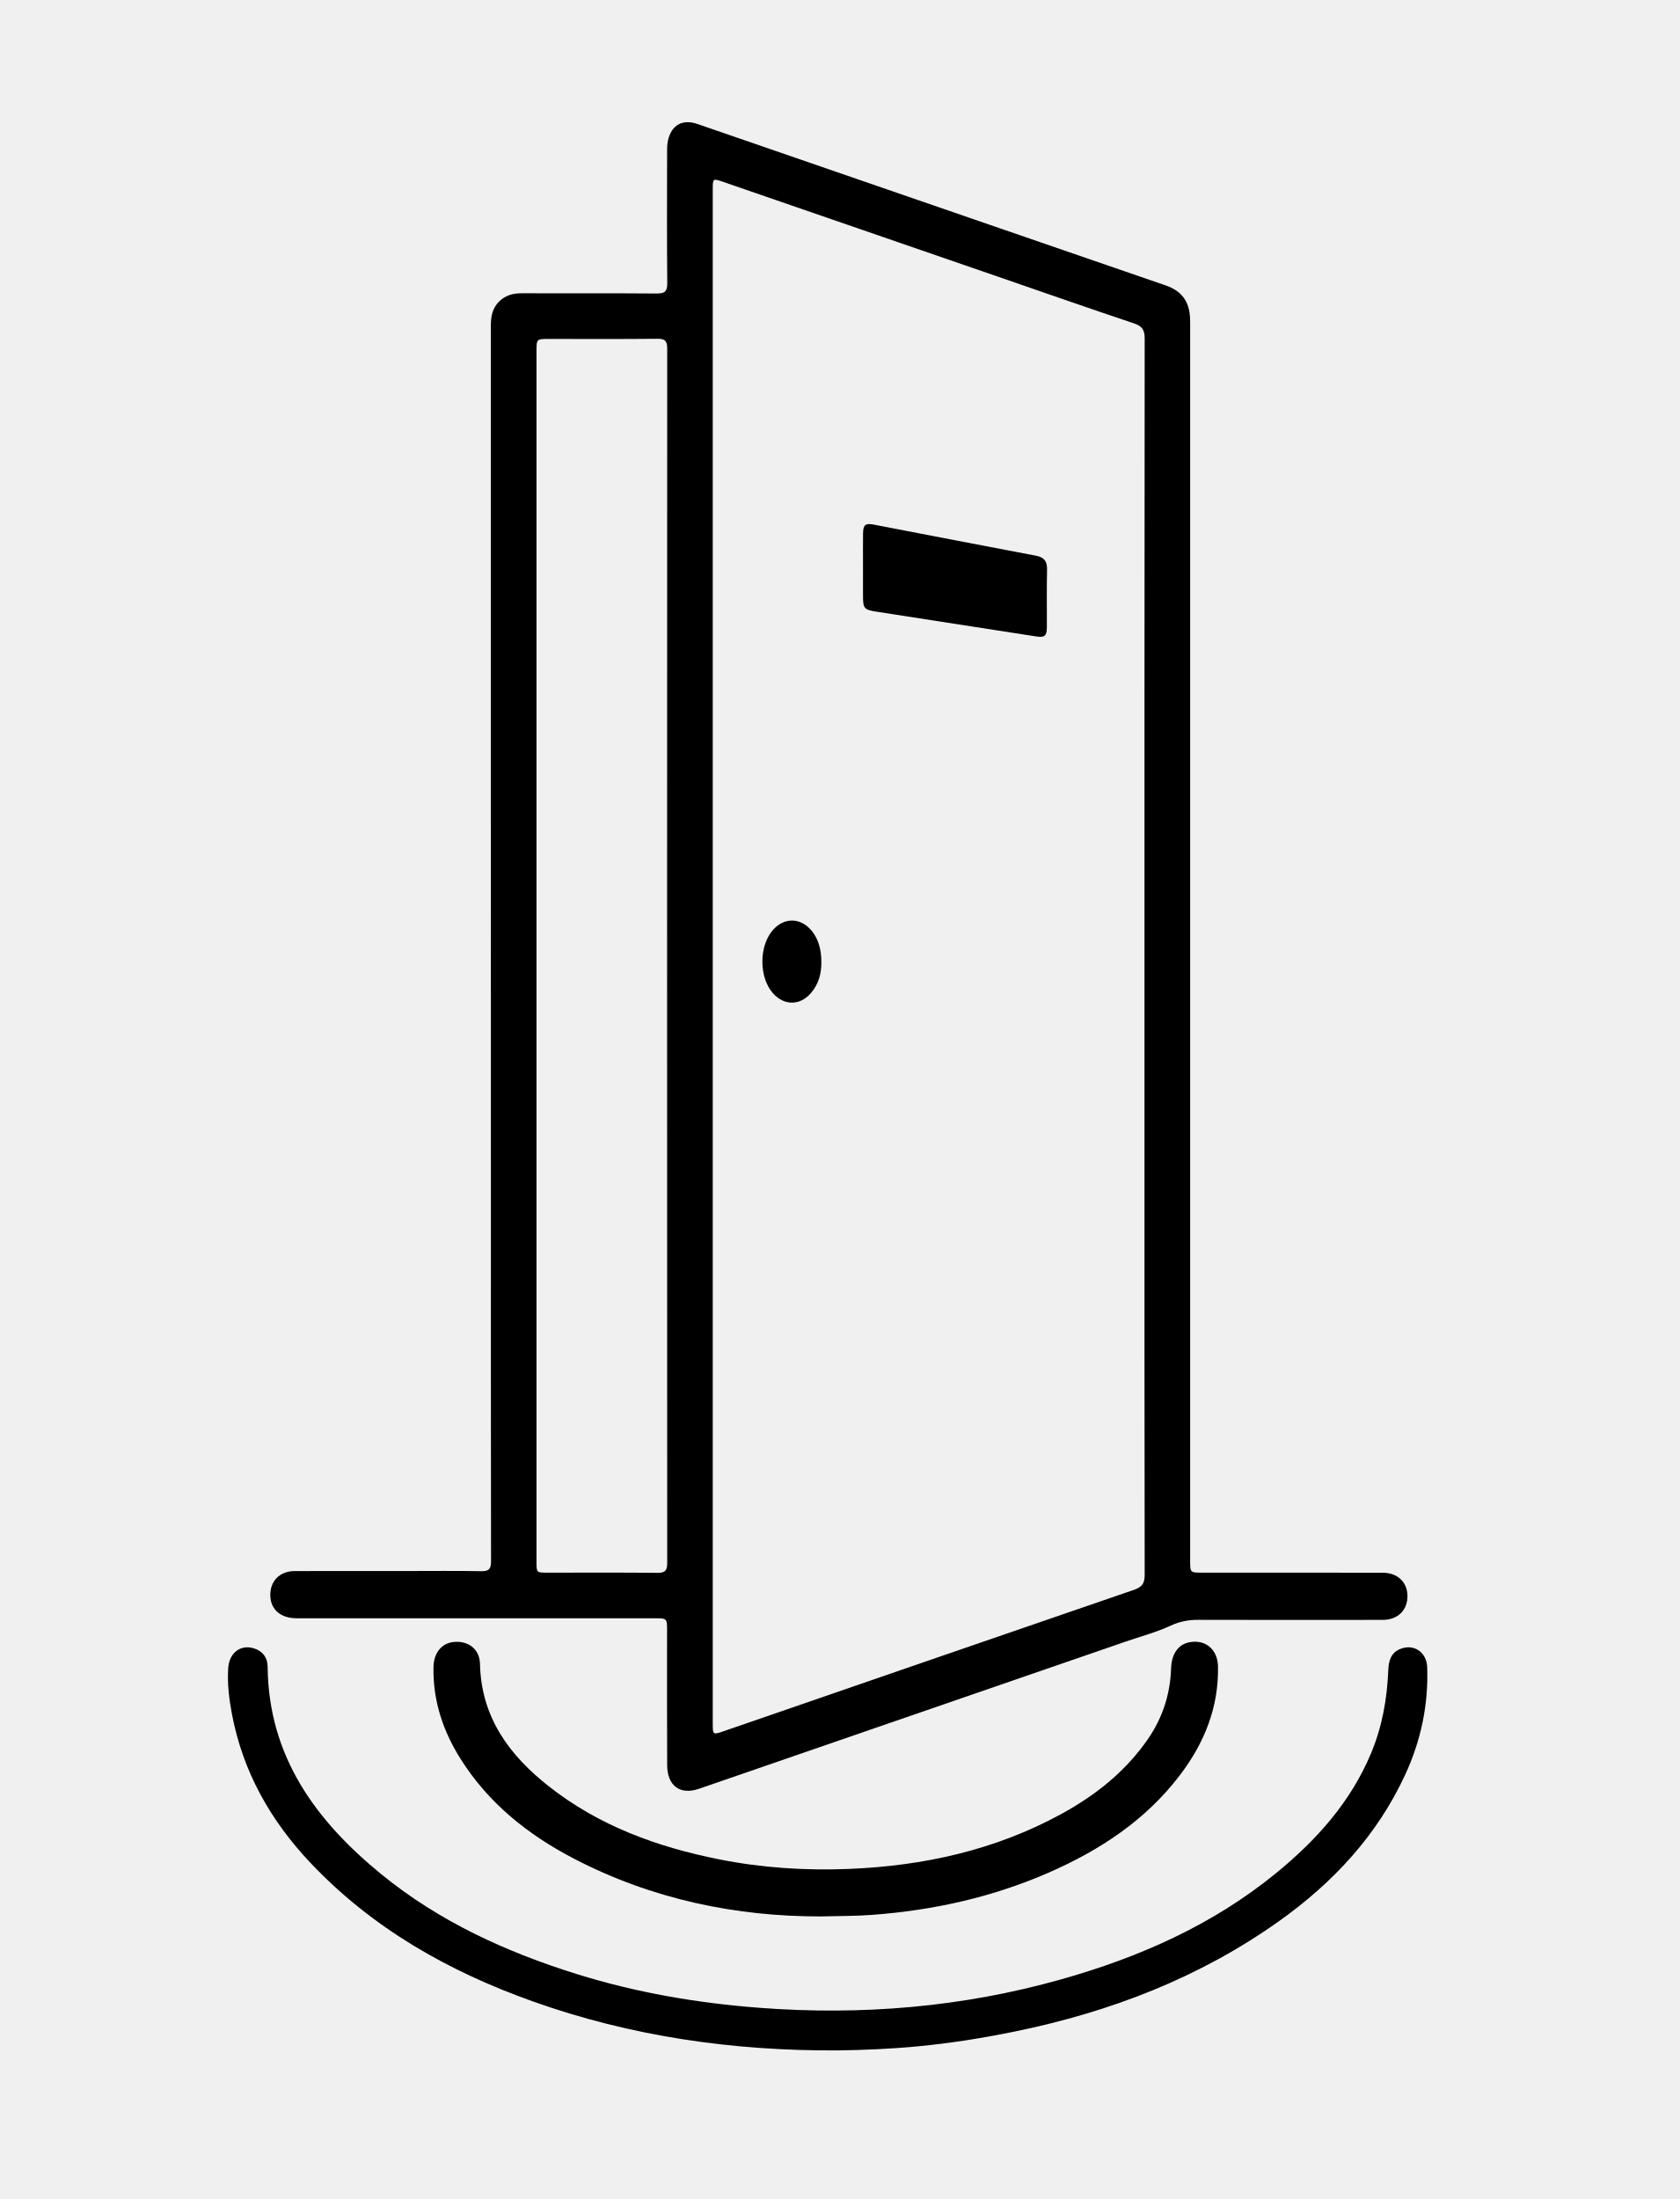
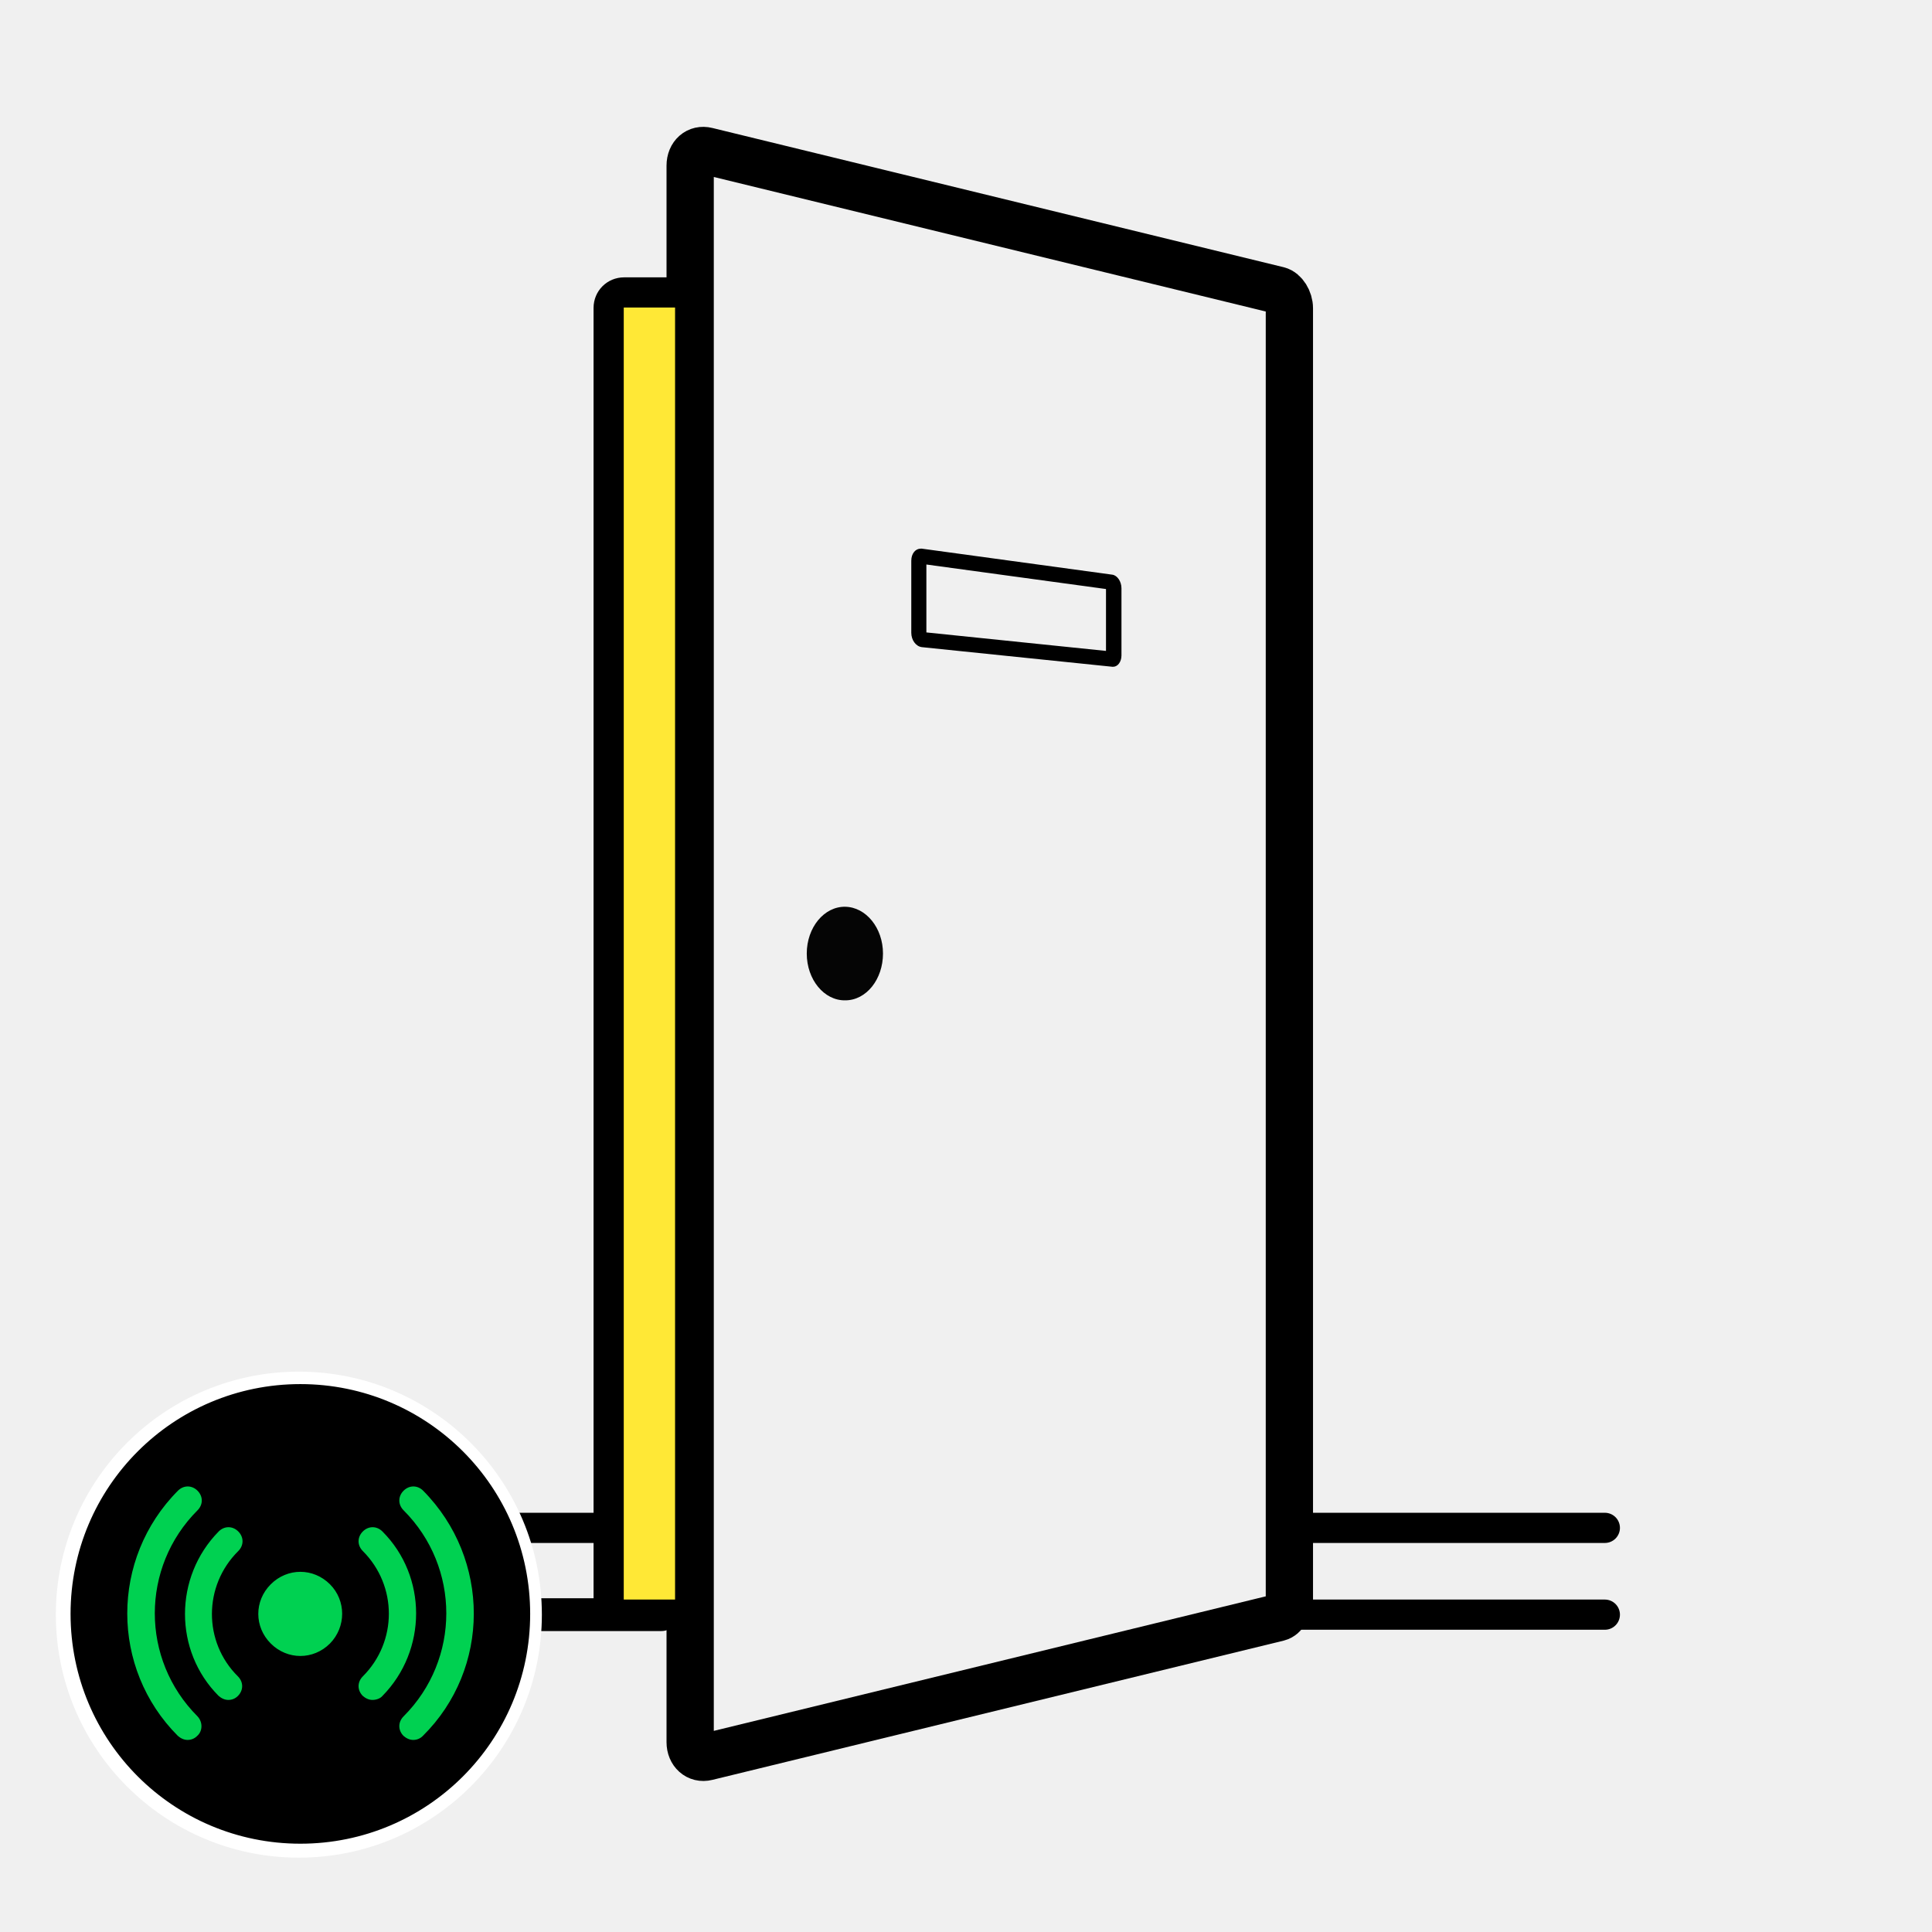
- <svg xmlns="http://www.w3.org/2000/svg" version="1.1" id="Layer_1" x="0px" y="0px" width="1020px" height="1335.555px" viewBox="0 0 1020 1335.555" enable-background="new 0 0 1020 1335.555" xml:space="preserve">
-   <g>
-     <g>
-       <path fill="none" d="M0.5,677.006c0-218.333,0.011-436.667-0.093-655C0.405,18.257,1.251,17.412,5,17.413    c338.667,0.1,677.333,0.1,1016,0c3.749-0.001,4.594,0.844,4.593,4.593c-0.099,437-0.099,874,0,1311    c0.001,3.749-0.844,4.594-4.593,4.593c-338.667-0.1-677.333-0.1-1016,0.001c-3.749,0.001-4.595-0.845-4.593-4.594    C0.511,1114.339,0.5,895.673,0.5,677.006z M722.852,571.858c0-123.654,0-247.309-0.002-370.963c0-2.499,0.048-5.002-0.051-7.498    c-0.413-10.394-5.146-16.721-14.856-20.062c-35.751-12.306-71.5-24.619-107.243-36.947    c-59.048-20.365-118.084-40.764-177.143-61.095c-9.147-3.149-15.806,0.673-17.887,10.176c-0.527,2.407-0.497,4.964-0.5,7.452    c-0.033,26.331-0.163,52.663,0.1,78.991c0.052,5.213-1.613,6.391-6.552,6.35c-27.329-0.222-54.661-0.069-81.991-0.135    c-5.057-0.012-9.53,1.182-13.282,4.699c-4.526,4.243-5.342,9.623-5.34,15.518c0.054,176.648,0.044,353.298,0.044,529.946    c0,73.326-0.037,146.652,0.087,219.978c0.007,4.527-1.173,6.078-5.874,5.99c-14.994-0.278-29.995-0.104-44.994-0.103    c-22.831,0.002-45.662-0.048-68.493,0.034c-9.144,0.033-15.076,6.326-14.692,15.228c0.358,8.314,6.389,13.43,16.005,13.432    c72.493,0.016,144.985,0.009,217.478,0.011c7.479,0,7.48,0.004,7.482,7.688c0.007,27.164-0.084,54.328,0.063,81.492    c0.069,12.625,7.904,18.305,19.256,14.389c86.286-29.767,172.572-59.531,258.859-89.294c9.29-3.204,18.89-5.734,27.764-9.837    c5.539-2.562,10.795-3.51,16.68-3.493c37.329,0.104,74.659,0.079,111.989,0.029c9.315-0.012,15.288-6.027,15.066-14.871    c-0.207-8.252-6.159-13.775-15.147-13.786c-36.497-0.043-72.993-0.02-109.489-0.022c-7.332-0.001-7.337-0.005-7.337-7.334    C722.852,822.499,722.852,697.178,722.852,571.858z M508.194,1245.319c33.13-0.475,64.559-2.536,108.529-11.562    c57.751-11.854,111.868-32.63,160.171-67.006c32.696-23.269,59.427-51.912,76.481-88.716c9.601-20.721,14.27-42.555,13.44-65.456    c-0.33-9.129-8.023-14.388-16.271-11.12c-5.879,2.33-7.14,7.395-7.365,13.016c-0.7,17.438-3.735,34.365-10.535,50.563    c-12.404,29.555-33.1,52.556-57.486,72.505c-38.598,31.573-83.247,51.276-130.795,64.655    c-59.895,16.854-121.003,21.97-183.017,17.243c-37.66-2.87-74.679-9.166-110.745-20.406    c-43.113-13.438-83.791-31.968-119.031-60.742c-39.952-32.622-68.528-71.715-69.022-126.104c-0.047-5.207-2.731-9.205-7.99-10.957    c-8.23-2.743-15.347,2.396-15.962,11.963c-0.601,9.345,0.534,18.644,2.268,27.812c6.605,34.936,23.357,64.61,47.569,90.248    c37.703,39.923,84.044,66.078,135.282,84.33C383.371,1236.836,445.051,1245.599,508.194,1245.319z M498.716,1163.93    c12.238-0.285,21.71-0.244,31.208-0.955c37.021-2.775,72.76-10.694,106.845-25.572c31.142-13.593,58.918-31.778,79.809-59.202    c14.872-19.523,23.67-41.213,23.186-66.119c-0.198-10.187-7.432-16.377-17-14.73c-7.009,1.205-11.197,6.925-11.498,15.998    c-0.516,15.568-5.113,29.806-13.905,42.635c-13.594,19.838-31.927,34.356-52.776,45.75    c-40.144,21.935-83.629,31.512-128.955,33.35c-26.521,1.075-52.945-0.639-79.042-5.854c-37.531-7.5-72.806-20.323-103.27-44.315    c-24.171-19.037-41.077-42.052-41.794-74.396c-0.199-8.978-7.169-14.16-15.971-13.271c-7.257,0.733-12.095,6.582-12.266,15.171    c-0.403,20.291,5.663,38.711,16.383,55.748c16.909,26.876,40.716,45.942,68.517,60.469    C396.208,1153.728,447.627,1164.058,498.716,1163.93z" />
-       <path fill-rule="evenodd" clip-rule="evenodd" d="M722.852,571.858c0,125.32,0,250.642,0.001,375.962    c0,7.329,0.005,7.333,7.337,7.334c36.496,0.003,72.992-0.021,109.489,0.022c8.988,0.011,14.94,5.534,15.147,13.786    c0.222,8.844-5.751,14.859-15.066,14.871c-37.33,0.05-74.66,0.075-111.989-0.029c-5.885-0.017-11.141,0.932-16.68,3.493    c-8.874,4.103-18.474,6.633-27.764,9.837c-86.287,29.763-172.573,59.527-258.859,89.294c-11.353,3.916-19.188-1.764-19.256-14.389    c-0.148-27.164-0.056-54.328-0.063-81.492c-0.002-7.685-0.003-7.688-7.482-7.688c-72.493-0.002-144.985,0.005-217.478-0.011    c-9.616-0.002-15.647-5.117-16.005-13.432c-0.384-8.901,5.548-15.194,14.692-15.228c22.831-0.082,45.662-0.032,68.493-0.034    c14.999-0.001,30-0.176,44.994,0.103c4.701,0.088,5.881-1.463,5.874-5.99c-0.124-73.325-0.087-146.651-0.087-219.978    c0-176.648,0.01-353.298-0.044-529.946c-0.002-5.895,0.814-11.274,5.34-15.518c3.751-3.518,8.225-4.711,13.282-4.699    c27.33,0.065,54.662-0.087,81.991,0.135c4.938,0.041,6.604-1.137,6.552-6.35c-0.262-26.328-0.132-52.66-0.1-78.991    c0.003-2.488-0.027-5.045,0.5-7.452c2.082-9.503,8.74-13.325,17.887-10.176c59.059,20.331,118.095,40.729,177.143,61.095    c35.743,12.328,71.492,24.642,107.243,36.947c9.71,3.342,14.443,9.669,14.856,20.062c0.099,2.496,0.051,4.999,0.051,7.498    C722.852,324.549,722.852,448.203,722.852,571.858z M432.894,580.505c0,155.332-0.001,310.664,0.001,465.996    c0,7.196,0.018,7.219,6.718,4.907c82.987-28.628,165.956-57.311,248.999-85.776c4.943-1.694,6.629-3.84,6.62-9.134    c-0.171-96.832-0.125-193.664-0.125-290.497c0-153.499-0.029-306.998,0.123-460.496c0.005-5.293-1.656-7.48-6.617-9.142    c-28.273-9.467-56.414-19.33-84.601-29.056c-54.957-18.961-109.913-37.923-164.873-56.876c-6.216-2.144-6.226-2.116-6.245,4.577    c-0.003,1.167,0,2.334,0,3.5C432.894,272.508,432.894,426.506,432.894,580.505z M325.852,580.506    c0,122.666,0,245.332,0.002,367.998c0,6.633,0.013,6.646,6.522,6.647c22.333,0.007,44.667-0.126,66.999,0.105    c4.717,0.049,5.859-1.496,5.858-6.003c-0.095-245.832-0.095-491.664,0-737.496c0.001-4.509-1.142-6.053-5.858-6.003    c-21.998,0.232-43.999,0.102-65.999,0.104c-7.519,0-7.523,0.004-7.523,7.649C325.852,335.841,325.852,458.174,325.852,580.506z" />
-       <path fill-rule="evenodd" clip-rule="evenodd" d="M508.194,1245.319c-63.143,0.28-124.823-8.482-184.479-29.734    c-51.238-18.252-97.579-44.407-135.282-84.33c-24.212-25.638-40.964-55.312-47.569-90.248c-1.733-9.169-2.868-18.468-2.268-27.812    c0.615-9.566,7.732-14.706,15.962-11.963c5.259,1.752,7.942,5.75,7.99,10.957c0.495,54.39,29.07,93.482,69.022,126.104    c35.241,28.774,75.918,47.305,119.031,60.742c36.066,11.24,73.085,17.536,110.745,20.406    c62.014,4.727,123.122-0.39,183.017-17.243c47.548-13.379,92.197-33.082,130.795-64.655c24.387-19.949,45.082-42.95,57.486-72.505    c6.8-16.198,9.835-33.125,10.535-50.563c0.226-5.621,1.486-10.686,7.365-13.016c8.247-3.268,15.94,1.991,16.271,11.12    c0.829,22.901-3.84,44.735-13.44,65.456c-17.055,36.804-43.785,65.447-76.481,88.716c-48.303,34.376-102.42,55.152-160.171,67.006    C572.752,1242.782,541.323,1244.844,508.194,1245.319z" />
-       <path fill-rule="evenodd" clip-rule="evenodd" d="M498.716,1163.93c-51.089,0.128-102.508-10.202-150.53-35.295    c-27.801-14.526-51.608-33.593-68.517-60.469c-10.72-17.037-16.786-35.457-16.383-55.748c0.171-8.589,5.009-14.438,12.266-15.171    c8.802-0.889,15.772,4.294,15.971,13.271c0.717,32.344,17.623,55.358,41.794,74.396c30.464,23.992,65.738,36.815,103.27,44.315    c26.097,5.215,52.521,6.929,79.042,5.854c45.326-1.838,88.812-11.415,128.955-33.35c20.85-11.394,39.183-25.912,52.776-45.75    c8.792-12.829,13.39-27.066,13.905-42.635c0.301-9.073,4.489-14.793,11.498-15.998c9.568-1.646,16.802,4.544,17,14.73    c0.484,24.906-8.313,46.596-23.186,66.119c-20.891,27.424-48.667,45.609-79.809,59.202    c-34.085,14.878-69.824,22.797-106.845,25.572C520.426,1163.686,510.954,1163.645,498.716,1163.93z" />
-       <path fill-rule="evenodd" clip-rule="evenodd" fill="none" d="M432.894,580.505c0-153.999,0-307.997,0-461.996    c0-1.166-0.003-2.333,0-3.5c0.02-6.693,0.029-6.721,6.245-4.577c54.96,18.953,109.916,37.915,164.873,56.876    c28.187,9.726,56.327,19.589,84.601,29.056c4.961,1.661,6.622,3.849,6.617,9.142c-0.152,153.498-0.123,306.997-0.123,460.496    c0,96.833-0.046,193.665,0.125,290.497c0.009,5.294-1.677,7.439-6.62,9.134c-83.043,28.466-166.012,57.148-248.999,85.776    c-6.7,2.312-6.718,2.289-6.718-4.907C432.893,891.169,432.894,735.837,432.894,580.505z M524.149,344.035    c0,5.83-0.008,11.66,0.002,17.49c0.014,8.08,0.547,8.783,8.377,10.004c32.216,5.021,64.436,10.009,96.656,14.99    c5.316,0.822,6.614-0.243,6.644-5.682c0.063-11.66-0.174-23.325,0.11-34.979c0.127-5.184-1.906-7.443-6.896-8.384    c-32.863-6.197-65.688-12.599-98.535-18.89c-4.92-0.942-6.26,0.227-6.328,5.461C524.091,330.709,524.156,337.372,524.149,344.035z     M498.84,583.936c-0.002-7.826-2.128-14.348-6.204-19.031c-6.649-7.641-16.275-7.751-23.021-0.265    c-8.8,9.765-8.769,29.169,0.064,38.843c6.656,7.29,16.112,7.297,22.666-0.137C497.209,597.829,499.006,591.186,498.84,583.936z" />
-       <path fill-rule="evenodd" clip-rule="evenodd" fill="none" d="M325.852,580.506c0-122.332,0-244.665,0-366.998    c0-7.646,0.004-7.649,7.523-7.649c22-0.002,44.001,0.129,65.999-0.104c4.716-0.05,5.86,1.494,5.858,6.003    c-0.095,245.832-0.095,491.664,0,737.496c0.001,4.507-1.141,6.052-5.858,6.003c-22.331-0.231-44.666-0.099-66.999-0.105    c-6.509-0.001-6.521-0.015-6.522-6.647C325.851,825.838,325.852,703.172,325.852,580.506z" />
-       <path fill-rule="evenodd" clip-rule="evenodd" d="M524.153,344.035c0.004-6.663-0.062-13.326,0.025-19.988    c0.068-5.234,1.408-6.403,6.328-5.461c32.847,6.291,65.672,12.692,98.535,18.89c4.99,0.94,7.023,3.2,6.896,8.384    c-0.284,11.653-0.047,23.318-0.11,34.979c-0.029,5.438-1.327,6.504-6.644,5.682c-32.221-4.981-64.44-9.97-96.656-14.99    c-7.83-1.221-8.363-1.924-8.377-10.004C524.141,355.696,524.149,349.865,524.153,344.035z" />
-       <path fill-rule="evenodd" clip-rule="evenodd" d="M498.846,583.938c0.16,7.248-1.637,13.892-6.501,19.408    c-6.554,7.434-16.01,7.427-22.666,0.137c-8.833-9.674-8.864-29.078-0.064-38.843c6.746-7.486,16.372-7.376,23.021,0.265    C496.712,569.588,498.838,576.11,498.846,583.938z" />
+ <svg xmlns="http://www.w3.org/2000/svg" version="1.1" id="Layer_1" x="0px" y="0px" viewBox="0 0 512 512" style="enable-background:new 0 0 512 512;" xml:space="preserve">
+   <style type="text/css">
+ 	.st0{fill:none;stroke:#000000;stroke-width:12.526;stroke-miterlimit:10;}
+ 	.st1{fill:#050505;}
+ 	.st2{fill:none;stroke:#000000;stroke-width:8.689;stroke-linecap:round;stroke-miterlimit:10;}
+ 	.st3{fill:none;stroke:#000000;stroke-width:8;stroke-linecap:round;stroke-miterlimit:10;}
+ 	.st4{fill:#FFE836;stroke:#000000;stroke-width:8;stroke-miterlimit:10;}
+ 	.st5{fill:none;stroke:#FFFFFF;stroke-width:8;stroke-miterlimit:10;}
+ 	.st6{fill:#00D151;}
+ 	.st7{stroke:#000000;stroke-miterlimit:10;}
+ </style>
+   <g id="XMLID_19_">
+     <g id="XMLID_74_">
+       <path id="XMLID_80_" class="st0" d="M338.7,428.7l-151.4,36.9c-2.4,0.6-4.4-1.2-4.4-3.9V43.9c0-2.8,2-4.5,4.4-3.9l151.4,36.9    c1.6,0.4,3,2.6,3,4.8v342.2C341.6,426.1,340.3,428.3,338.7,428.7z" />
+       <path id="XMLID_79_" class="st1" d="M234,252.7c0,6.8-4.4,12.4-10,12.4c-5.6,0.1-10.2-5.5-10.2-12.4s4.6-12.5,10.2-12.4    C229.5,240.4,234,245.9,234,252.7z" />
+       <g id="XMLID_75_">
+         <path id="XMLID_76_" d="M245.5,149.6l47.6,6.5l0,16.4l-47.6-4.9L245.5,149.6 M244,145.4c-1.4,0-2.5,1.3-2.5,3.2v19.1     c0,1.9,1.2,3.6,2.8,3.8l50.5,5.2c0.1,0,0.1,0,0.2,0c1.2,0,2.2-1.3,2.2-3v-17.8c0-1.8-1.1-3.4-2.4-3.6l-50.5-6.9     C244.2,145.4,244.1,145.4,244,145.4L244,145.4z" />
+       </g>
+     </g>
+   </g>
+   <line id="XMLID_20_" class="st2" x1="175.3" y1="427.9" x2="76.1" y2="427.9" />
+   <line id="XMLID_8_" class="st3" x1="160.2" y1="404.9" x2="76.1" y2="404.9" />
+   <line id="XMLID_24_" class="st3" x1="425.3" y1="427.9" x2="341.2" y2="427.9" />
+   <line id="XMLID_23_" class="st3" x1="425.3" y1="404.9" x2="341.2" y2="404.9" />
+   <path id="XMLID_3_" class="st4" d="M182.9,77.5h-17.5c-2.3,0-4.1,1.8-4.1,4.1v342.2c0,2.3,1.8,4.1,4.1,4.1h17.5V77.5z" />
+   <circle id="XMLID_5_" class="st5" cx="79.2" cy="427.9" r="60.4" />
+   <g id="XMLID_28_">
+     <circle id="XMLID_21_" class="st6" cx="78.2" cy="427.8" r="48.5" />
+     <g id="XMLID_1_">
+       <path id="XMLID_2_" class="st7" d="M79.6,367.3c-33.4,0-60.4,27-60.4,60.4s27,60.4,60.4,60.4s60.4-27,60.4-60.4    S113,367.3,79.6,367.3z M52.6,460.4c-0.8,0.8-1.8,1.2-2.9,1.2s-2.1-0.5-2.9-1.2c-18.1-18.1-18.1-47.5,0-65.7    c1.7-1.7,4.2-1.7,5.9,0s1.7,4.2,0,5.9c-14.9,14.9-14.9,39,0,53.9C54.3,456.2,54.3,458.9,52.6,460.4z M63.4,443.9    c1.7,1.7,1.7,4.2,0,5.9c-0.8,0.8-1.8,1.2-2.9,1.2c-1.1,0-2.1-0.5-2.9-1.2c-12.1-12.1-12.1-32,0-44.3c1.7-1.7,4.2-1.7,5.9,0    c1.7,1.7,1.7,4.2,0,5.9C54.4,420.4,54.4,435,63.4,443.9z M87.8,435.9c-4.6,4.6-11.8,4.6-16.4,0s-4.6-11.8,0-16.4s11.8-4.6,16.4,0    C92.3,424,92.3,431.3,87.8,435.9z M98.7,451c-1.1,0-2.1-0.5-2.9-1.2c-1.7-1.7-1.7-4.2,0-5.9c9-9,9-23.5,0-32.5    c-1.7-1.7-1.7-4.2,0-5.9c1.7-1.7,4.2-1.7,5.9,0c12.1,12.1,12.1,32,0,44.3C101,450.6,99.8,451,98.7,451z M112.4,460.4    c-0.8,0.8-1.8,1.2-2.9,1.2s-2.1-0.5-2.9-1.2c-1.7-1.7-1.7-4.2,0-5.9c14.9-14.9,14.9-39,0-53.9c-1.7-1.7-1.7-4.2,0-5.9    c1.7-1.7,4.2-1.7,5.9,0C130.6,413,130.6,442.4,112.4,460.4z" />
    </g>
  </g>
</svg>
